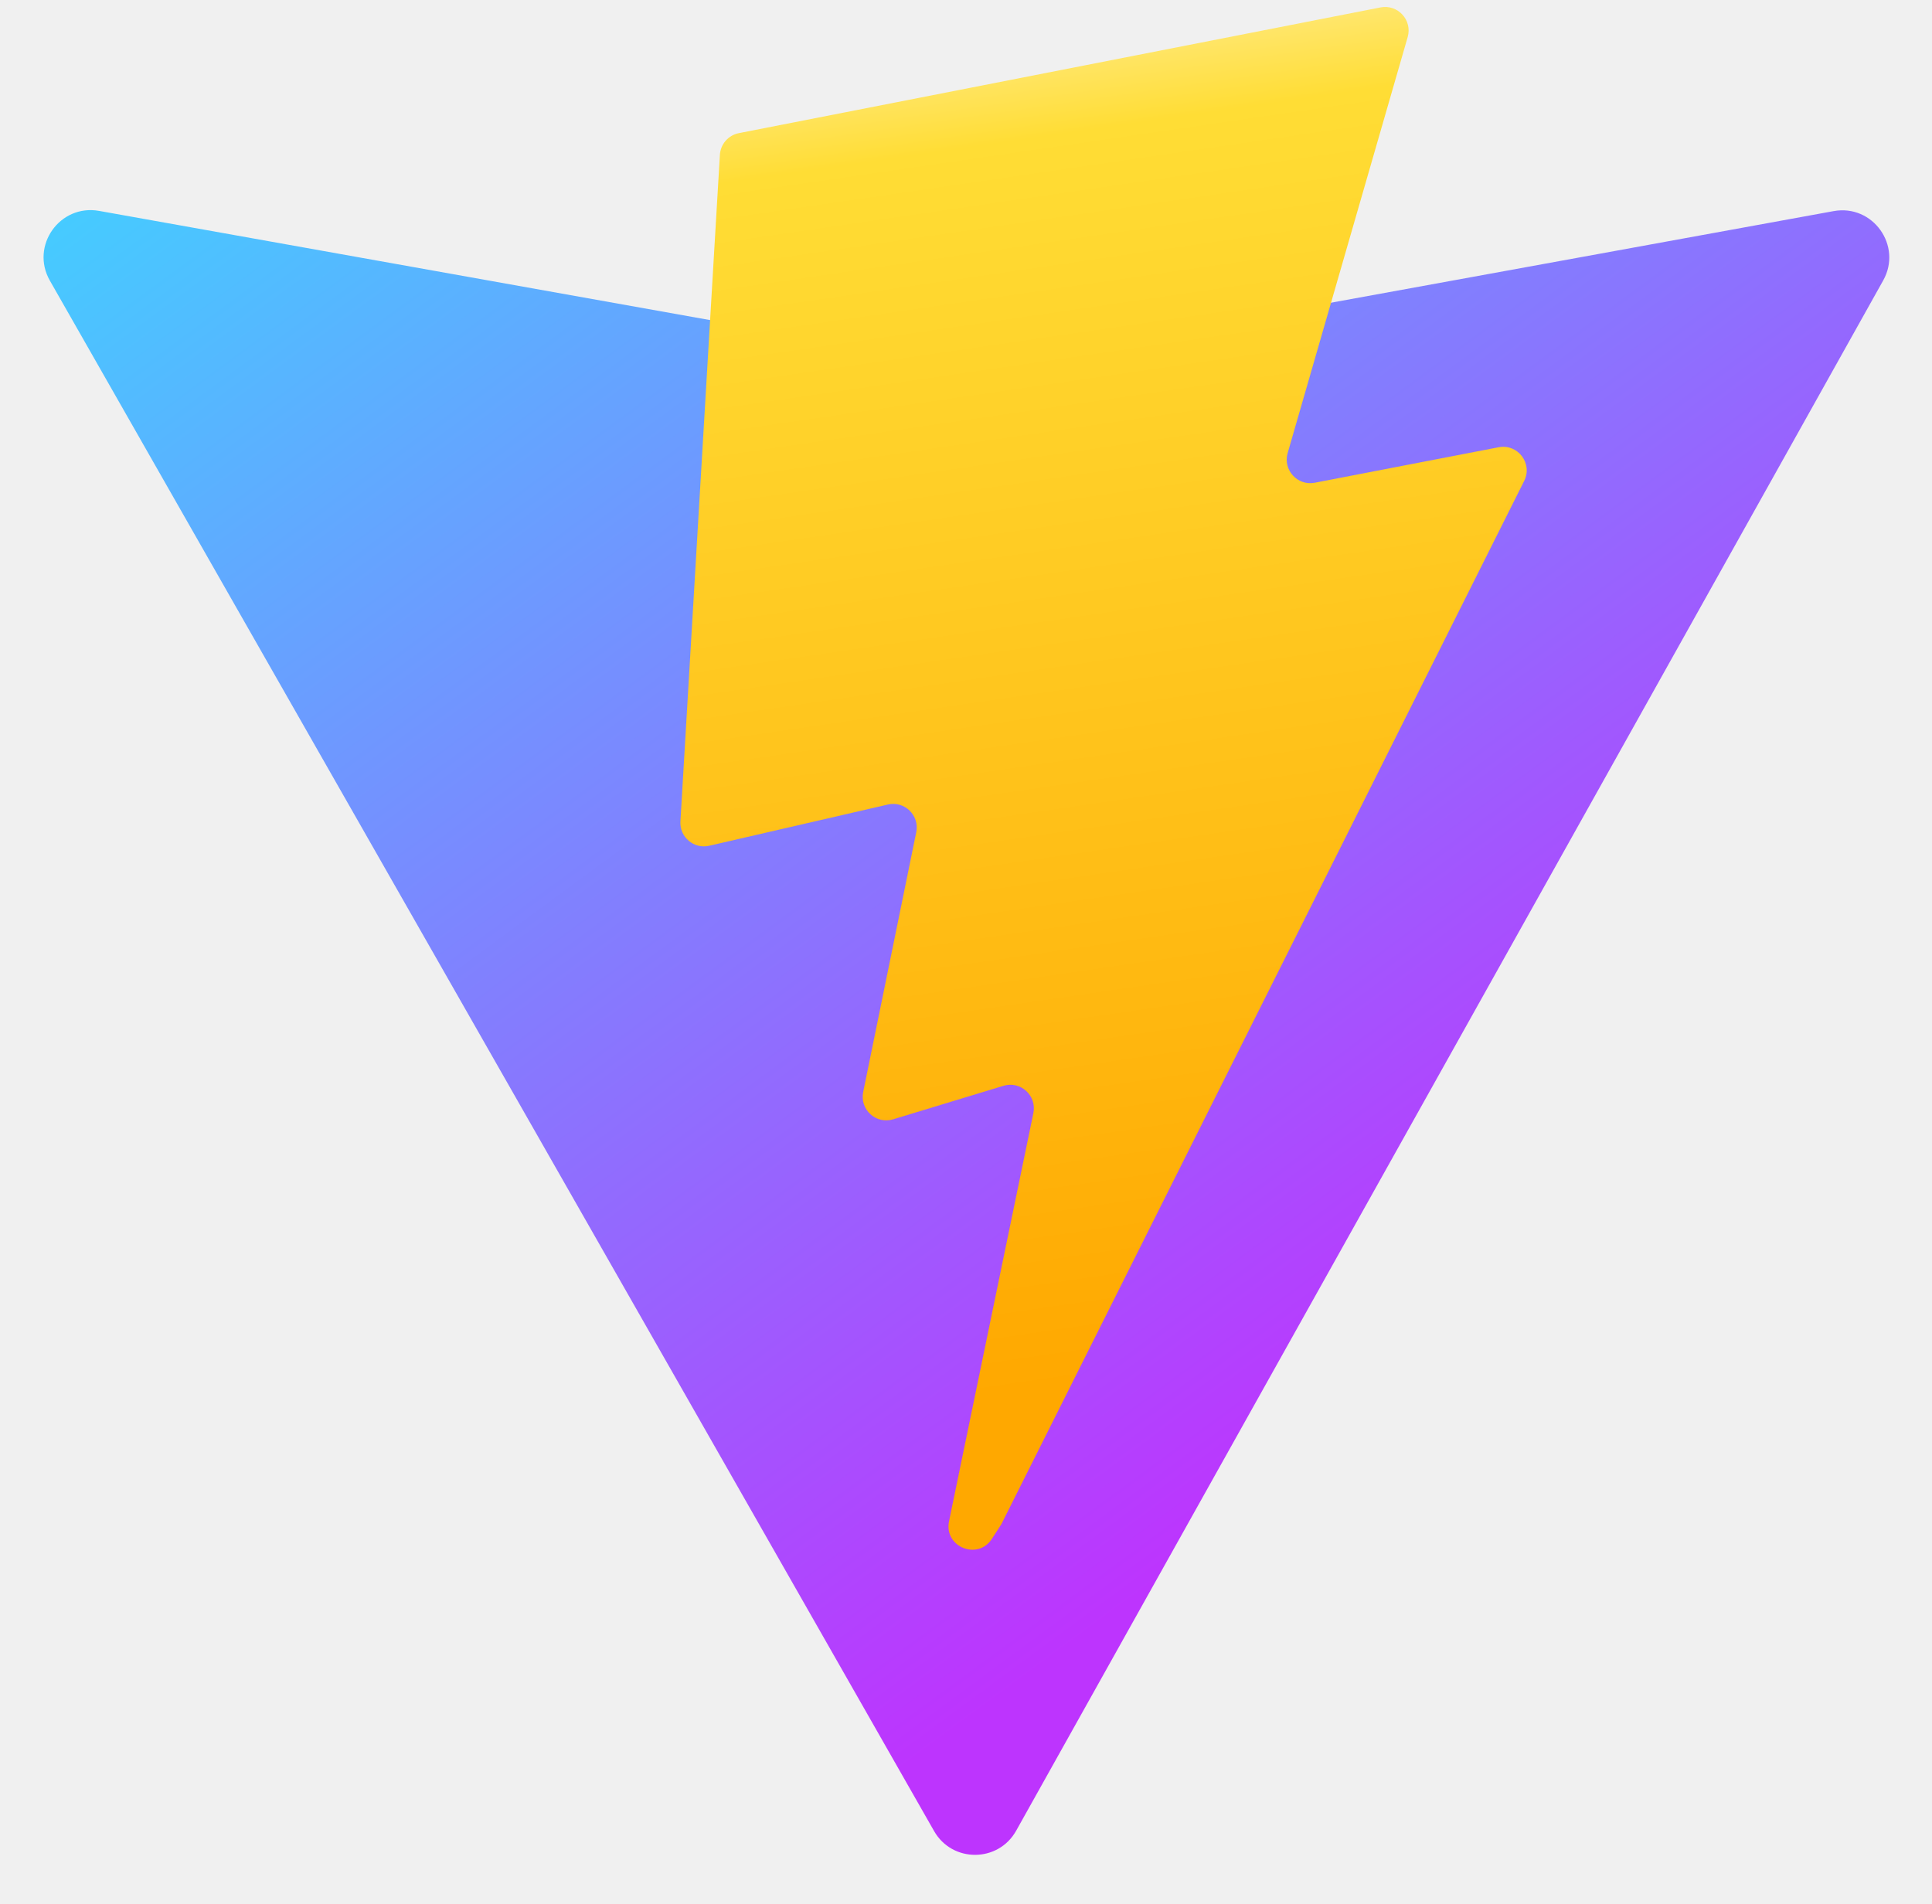
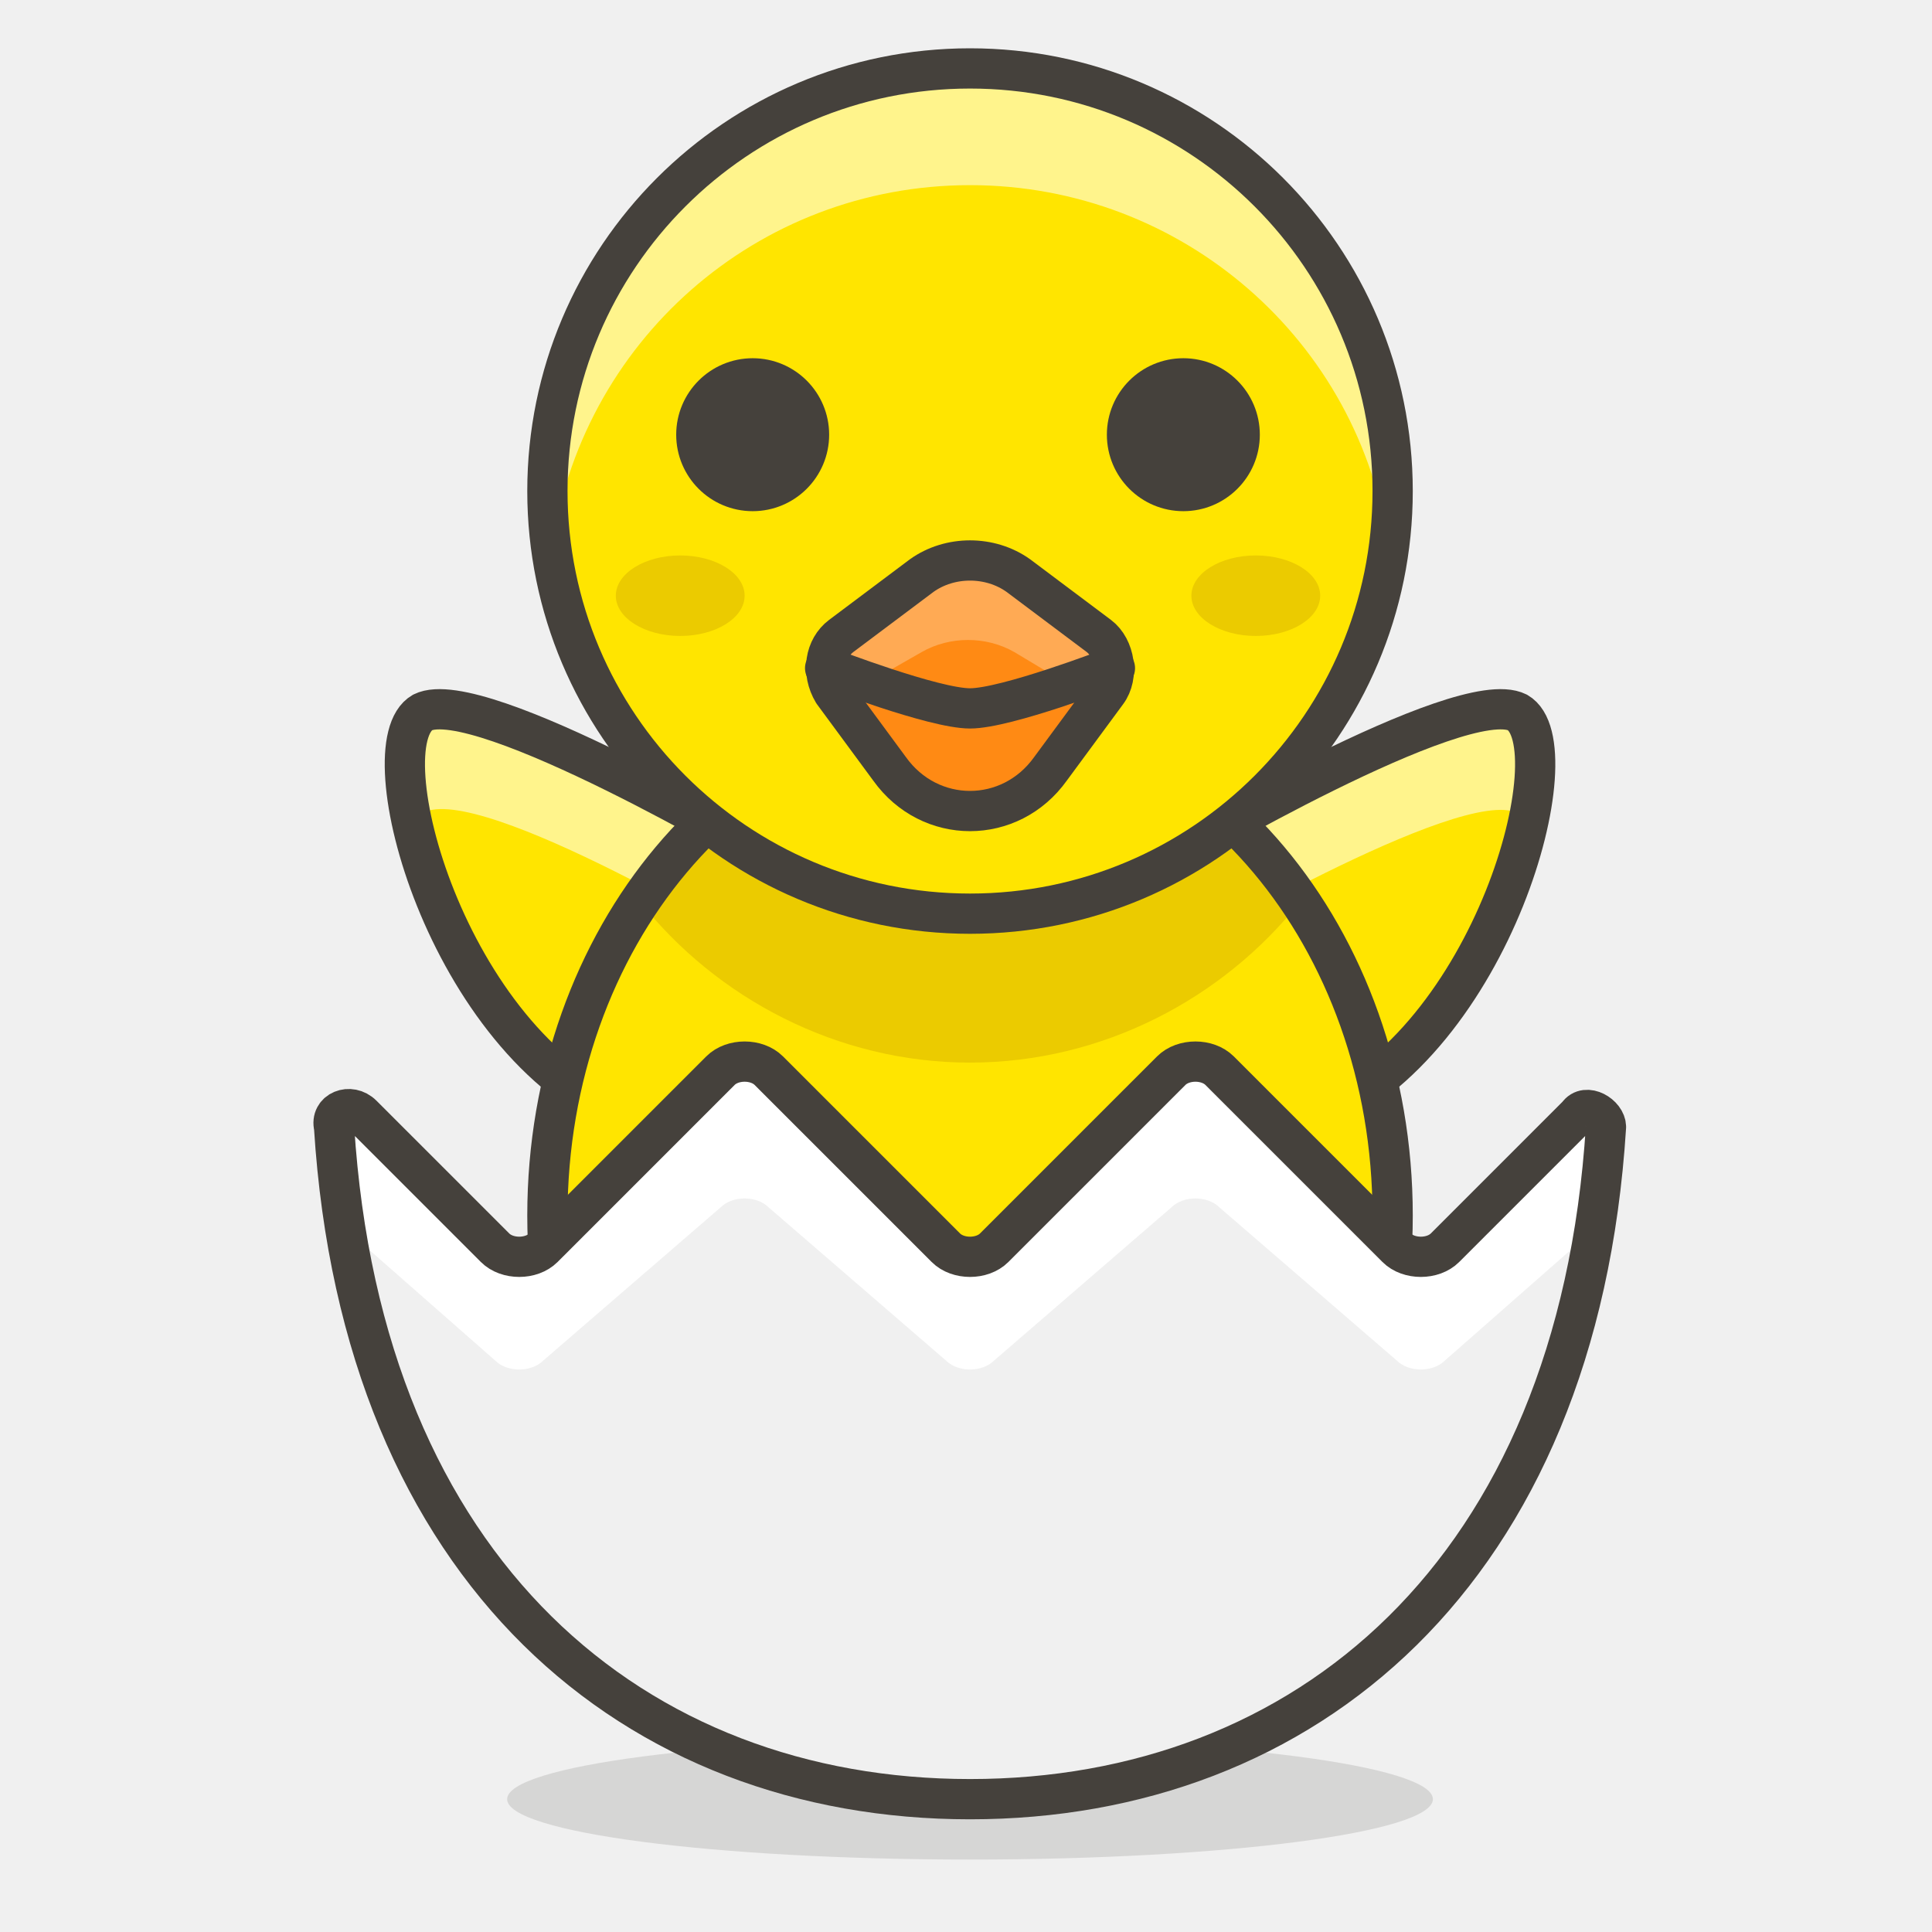
- <svg xmlns="http://www.w3.org/2000/svg" width="410" height="404" viewBox="0 0 410 404" fill="none">
-   <path d="M399.641 59.525L215.643 388.545C211.844 395.338 202.084 395.378 198.228 388.618L10.582 59.556C6.381 52.19 12.68 43.267 21.028 44.759L205.223 77.682C206.398 77.892 207.601 77.89 208.776 77.676L389.119 44.806C397.439 43.289 403.768 52.143 399.641 59.525Z" fill="url(#paint0_linear)" />
-   <path d="M292.965 1.574L156.801 28.255C154.563 28.694 152.906 30.59 152.771 32.866L144.395 174.33C144.198 177.662 147.258 180.248 150.51 179.498L188.42 170.749C191.967 169.931 195.172 173.055 194.443 176.622L183.18 231.775C182.422 235.487 185.907 238.661 189.532 237.56L212.947 230.446C216.577 229.344 220.065 232.527 219.297 236.242L201.398 322.875C200.278 328.294 207.486 331.249 210.492 326.603L212.5 323.5L323.454 102.072C325.312 98.365 322.108 94.137 318.036 94.923L279.014 102.454C275.347 103.161 272.227 99.746 273.262 96.158L298.731 7.867C299.767 4.273 296.636 0.855 292.965 1.574Z" fill="url(#paint1_linear)" />
-   <defs>
-     <linearGradient id="paint0_linear" x1="6" y1="33" x2="235" y2="344" gradientUnits="userSpaceOnUse">
-       <stop stop-color="#41D1FF" />
-       <stop offset="1" stop-color="#BD34FE" />
-     </linearGradient>
-     <linearGradient id="paint1_linear" x1="194.651" y1="8.818" x2="236.076" y2="292.989" gradientUnits="userSpaceOnUse">
-       <stop stop-color="#FFEA83" />
-       <stop offset="0.083" stop-color="#FFDD35" />
-       <stop offset="1" stop-color="#FFA800" />
-     </linearGradient>
-   </defs>
+ <svg xmlns="http://www.w3.org/2000/svg" viewBox="0 0 48 48" id="chicken">
+   <symbol id="New_Symbol_14" viewBox="-6.5 -6.5 13 13">
+     <path fill="#ffd4c3" stroke="#504b46" stroke-linecap="round" stroke-linejoin="round" stroke-miterlimit="10" d="M0-6c2.2 0 4.1 1.5 4.7 3.5C6.3-2.5 6.4 0 5 0v1c0 2.8-2.2 5-5 5s-5-2.2-5-5V0c-1.4 0-1.3-2.5.2-2.5C-4.1-4.5-2.2-6 0-6z" />
+     <circle cx="-1.6" cy="-.1" r=".1" fill="#ffc258" />
+     <path fill="#4f4b45" d="M-1.6.5c-.3 0-.6-.3-.6-.6s.2-.7.6-.7c.3 0 .6.3.6.7s-.3.6-.6.6z" />
+     <circle cx="1.6" cy="-.1" r=".1" fill="#ffc258" />
+     <path fill="#4f4b45" d="M1.6.5C1.3.5 1 .2 1-.1s.3-.6.6-.6.6.3.6.6-.2.6-.6.6z" />
+     <circle cx="-3" cy="-1.5" r=".5" fill="#fabfa5" />
+     <circle cx="3" cy="-1.5" r=".5" fill="#fabfa5" />
+     <path fill="none" stroke="#504b46" stroke-linecap="round" stroke-linejoin="round" stroke-miterlimit="10" d="M-1.2-3c.8-.5 1.7-.5 2.5 0" />
+   </symbol>
+   <g id="Icons">
+     <g id="XMLID_1813_">
+       <path id="XMLID_2116_" fill="#ffe500" d="M29.2 21.2s7.1-4.2 8.5-3.5c1.4.8-.6 8.2-5 10-4.5 1.9-3.5-6.5-3.5-6.5z" />
+       <path id="XMLID_2115_" fill="#ffe500" d="M19 21.2s-7.1-4.2-8.5-3.5c-1.4.8.6 8.2 5 10 4.4 1.9 3.5-6.5 3.5-6.5z" />
+       <path id="XMLID_2114_" fill="#fff48c" d="M29.2 23.7s7.1-4.2 8.5-3.5l.3.3c.3-1.4.3-2.5-.3-2.8-1.4-.8-8.5 3.5-8.5 3.5s-.2 1.4 0 2.9c-.1-.2 0-.4 0-.4z" />
+       <path id="XMLID_1760_" fill="#fff48c" d="M10.5 20.2c1.4-.8 8.5 3.5 8.5 3.5v.4c.1-1.5 0-2.9 0-2.9s-7.1-4.2-8.5-3.5c-.5.3-.6 1.4-.3 2.8l.3-.3z" />
+       <path id="XMLID_1759_" fill="none" stroke="#45413c" stroke-linecap="round" stroke-linejoin="round" stroke-miterlimit="10" d="M29.2 21.2s7.1-4.2 8.5-3.5c1.4.8-.6 8.2-5 10-4.5 1.9-3.5-6.5-3.5-6.5z" />
+       <path id="XMLID_1758_" fill="none" stroke="#45413c" stroke-linecap="round" stroke-linejoin="round" stroke-miterlimit="10" d="M19 21.2s-7.1-4.2-8.5-3.5c-1.4.8.6 8.2 5 10 4.4 1.9 3.5-6.5 3.5-6.5z" />
+       <ellipse id="XMLID_1757_" cx="24.1" cy="44.7" fill="#45413c" opacity=".15" rx="11.5" ry="1.5" />
+       <ellipse id="XMLID_1756_" cx="24.1" cy="30.2" fill="#ffe500" rx="10.5" ry="12.5" />
+       <path id="XMLID_1755_" fill="#ebcb00" d="M32.3 22.4c-1.9 2.4-4.9 4-8.2 4s-6.3-1.6-8.2-4c1.9-2.9 4.9-4.8 8.2-4.8s6.3 1.9 8.2 4.8z" />
+       <ellipse id="XMLID_1754_" cx="24.1" cy="30.2" fill="none" stroke="#45413c" stroke-linecap="round" stroke-linejoin="round" stroke-miterlimit="10" rx="10.5" ry="12.5" />
+       <circle id="XMLID_1753_" cx="24.1" cy="12.2" r="10.5" fill="#ffe500" />
+       <path id="XMLID_1752_" fill="#fff48c" d="M24.1 4.6c5.3 0 9.7 3.9 10.4 9 .1-.5.1-1 .1-1.5 0-5.8-4.7-10.5-10.5-10.5S13.6 6.4 13.6 12.2c0 .5 0 1 .1 1.5.7-5.2 5.1-9.1 10.4-9.1z" />
+       <circle id="XMLID_164_" cx="24.1" cy="12.2" r="10.5" fill="none" stroke="#45413c" stroke-linecap="round" stroke-linejoin="round" stroke-miterlimit="10" />
+       <path id="XMLID_163_" fill="#f0f0f0" d="M39.2 27.7L35.9 31c-.3.3-.9.3-1.2 0l-4.4-4.4c-.3-.3-.9-.3-1.2 0L24.7 31c-.3.3-.9.3-1.2 0l-4.4-4.4c-.3-.3-.9-.3-1.2 0L13.5 31c-.3.3-.9.3-1.2 0L9 27.7c-.3-.3-.8-.1-.7.3.7 11.1 7.5 16.7 15.8 16.7S39.2 39.1 39.9 28c0-.3-.5-.6-.7-.3z" />
+       <path id="XMLID_162_" fill="#fff" d="M9 30.9l3.3 2.9c.3.3.9.3 1.2 0l4.4-3.8c.3-.3.9-.3 1.2 0l4.4 3.8c.3.3.9.3 1.2 0l4.4-3.8c.3-.3.9-.3 1.2 0l4.4 3.8c.3.3.9.3 1.2 0l3.3-2.9c.1-.1.3-.1.4-.1.1-.9.3-1.8.3-2.7 0-.4-.5-.6-.7-.3L35.9 31c-.3.3-.9.3-1.2 0l-4.4-4.4c-.3-.3-.9-.3-1.2 0L24.7 31c-.3.3-.9.3-1.2 0l-4.4-4.4c-.3-.3-.9-.3-1.2 0L13.5 31c-.3.3-.9.3-1.2 0L9 27.7c-.3-.3-.8-.1-.7.3.1 1 .2 1.9.3 2.7.1 0 .3.1.4.2z" />
+       <path id="XMLID_161_" fill="none" stroke="#45413c" stroke-linecap="round" stroke-linejoin="round" stroke-miterlimit="10" d="M39.2 27.7L35.9 31c-.3.3-.9.3-1.2 0l-4.4-4.4c-.3-.3-.9-.3-1.2 0L24.7 31c-.3.3-.9.3-1.2 0l-4.4-4.4c-.3-.3-.9-.3-1.2 0L13.5 31c-.3.3-.9.3-1.2 0L9 27.7c-.3-.3-.8-.1-.7.3.7 11.1 7.5 16.7 15.8 16.7S39.2 39.1 39.9 28c0-.3-.5-.6-.7-.3z" />
+       <path id="XMLID_160_" fill="#ff8a14" d="M22.9 14.3l-2 1.5c-.4.3-.5.9-.2 1.4l1.4 1.9c1 1.4 3 1.4 4 0l1.4-1.9c.3-.4.2-1.1-.2-1.4l-2-1.5c-.7-.5-1.7-.5-2.4 0z" />
+       <path id="XMLID_159_" fill="#ffaa54" d="M20.8 17.4c0-.1 0-.1 0 0l2.1-1.2c.7-.4 1.6-.4 2.3 0l2 1.2.1.1.1-.2c.3-.4.2-1.1-.2-1.4l-2-1.5c-.7-.5-1.6-.5-2.3 0l-2 1.5c-.4.3-.5.9-.2 1.4l.1.1z" />
+       <path id="XMLID_158_" fill="none" stroke="#45413c" stroke-linecap="round" stroke-linejoin="round" stroke-miterlimit="10" d="M22.9 14.3l-2 1.5c-.4.3-.5.9-.2 1.4l1.4 1.9c1 1.4 3 1.4 4 0l1.4-1.9c.3-.4.2-1.1-.2-1.4l-2-1.5c-.7-.5-1.7-.5-2.4 0z" />
+       <path id="XMLID_157_" fill="none" stroke="#45413c" stroke-linecap="round" stroke-linejoin="round" stroke-miterlimit="10" d="M20.5 16.6h.1s2.6 1 3.5 1 3.5-1 3.5-1h.1" />
+       <circle id="XMLID_156_" cx="29.4" cy="10.8" r="1.4" fill="#45413c" stroke="#45413c" stroke-linecap="round" stroke-linejoin="round" stroke-miterlimit="10" />
+       <circle id="XMLID_155_" cx="18.7" cy="10.8" r="1.4" fill="#45413c" stroke="#45413c" stroke-linecap="round" stroke-linejoin="round" stroke-miterlimit="10" />
+       <ellipse id="XMLID_154_" cx="31.2" cy="14.8" fill="#ebcb00" rx="1.6" ry="1" />
+       <ellipse id="XMLID_153_" cx="16.9" cy="14.8" fill="#ebcb00" rx="1.6" ry="1" />
+     </g>
+   </g>
</svg>
